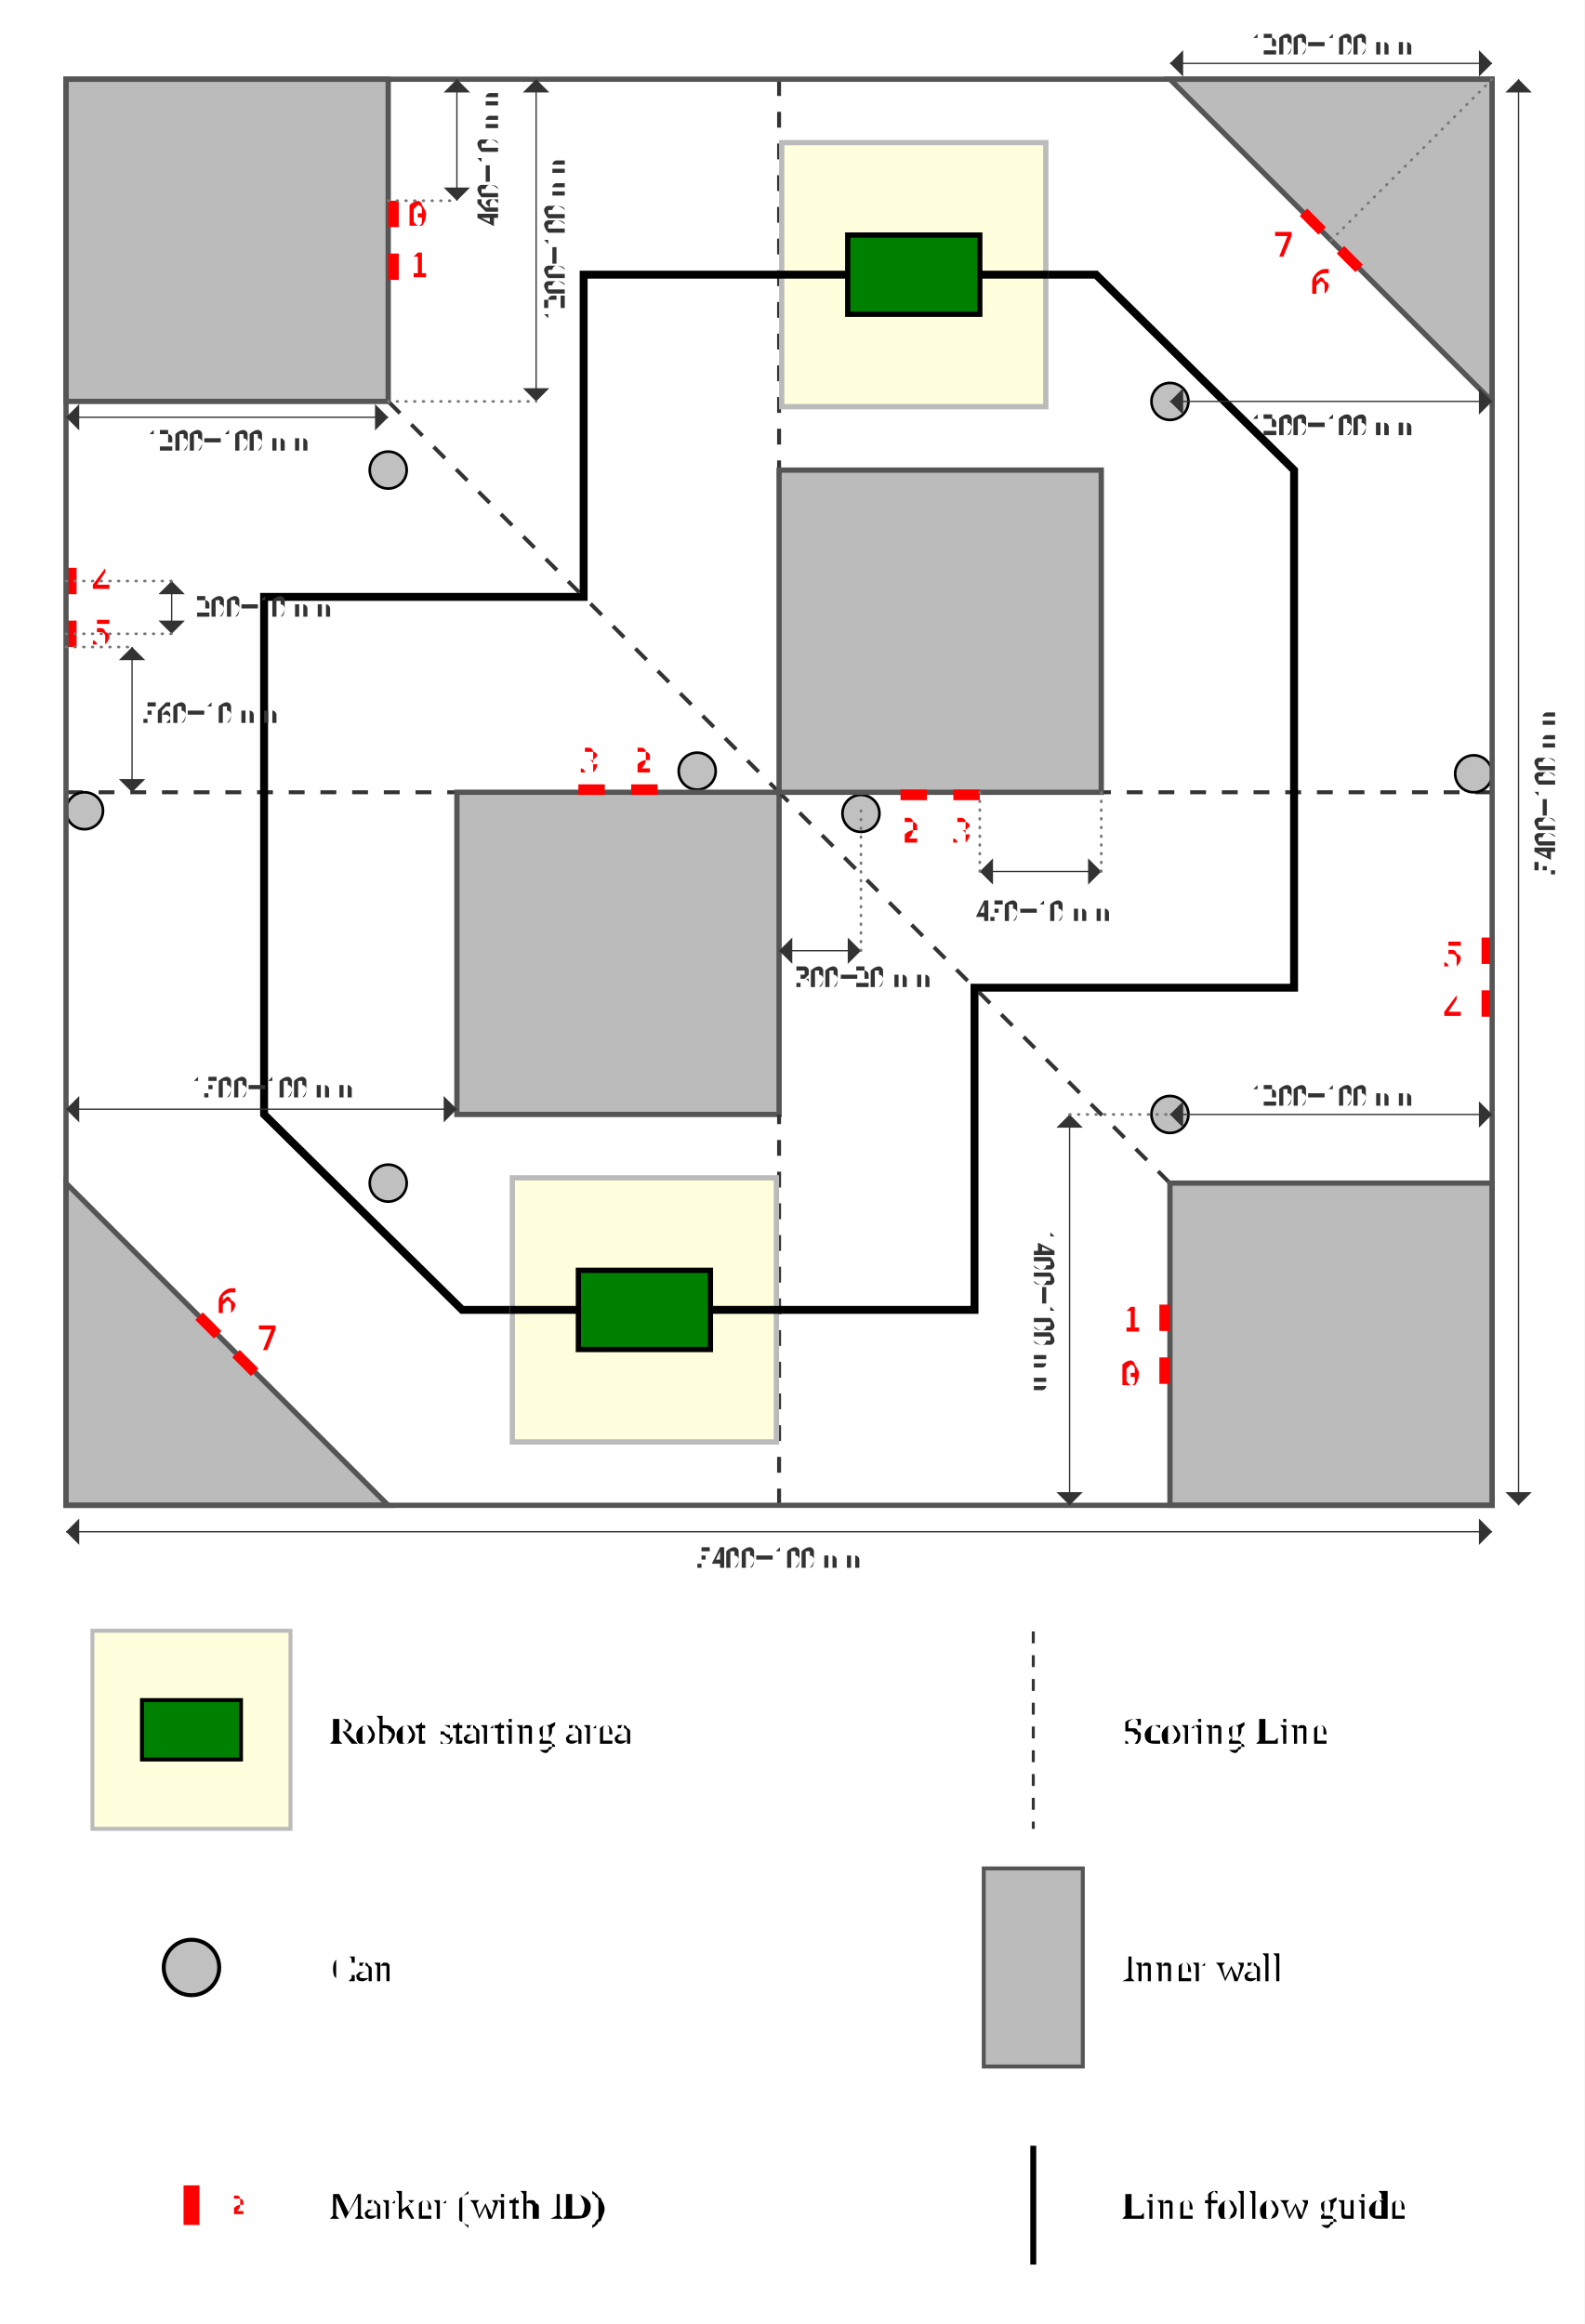
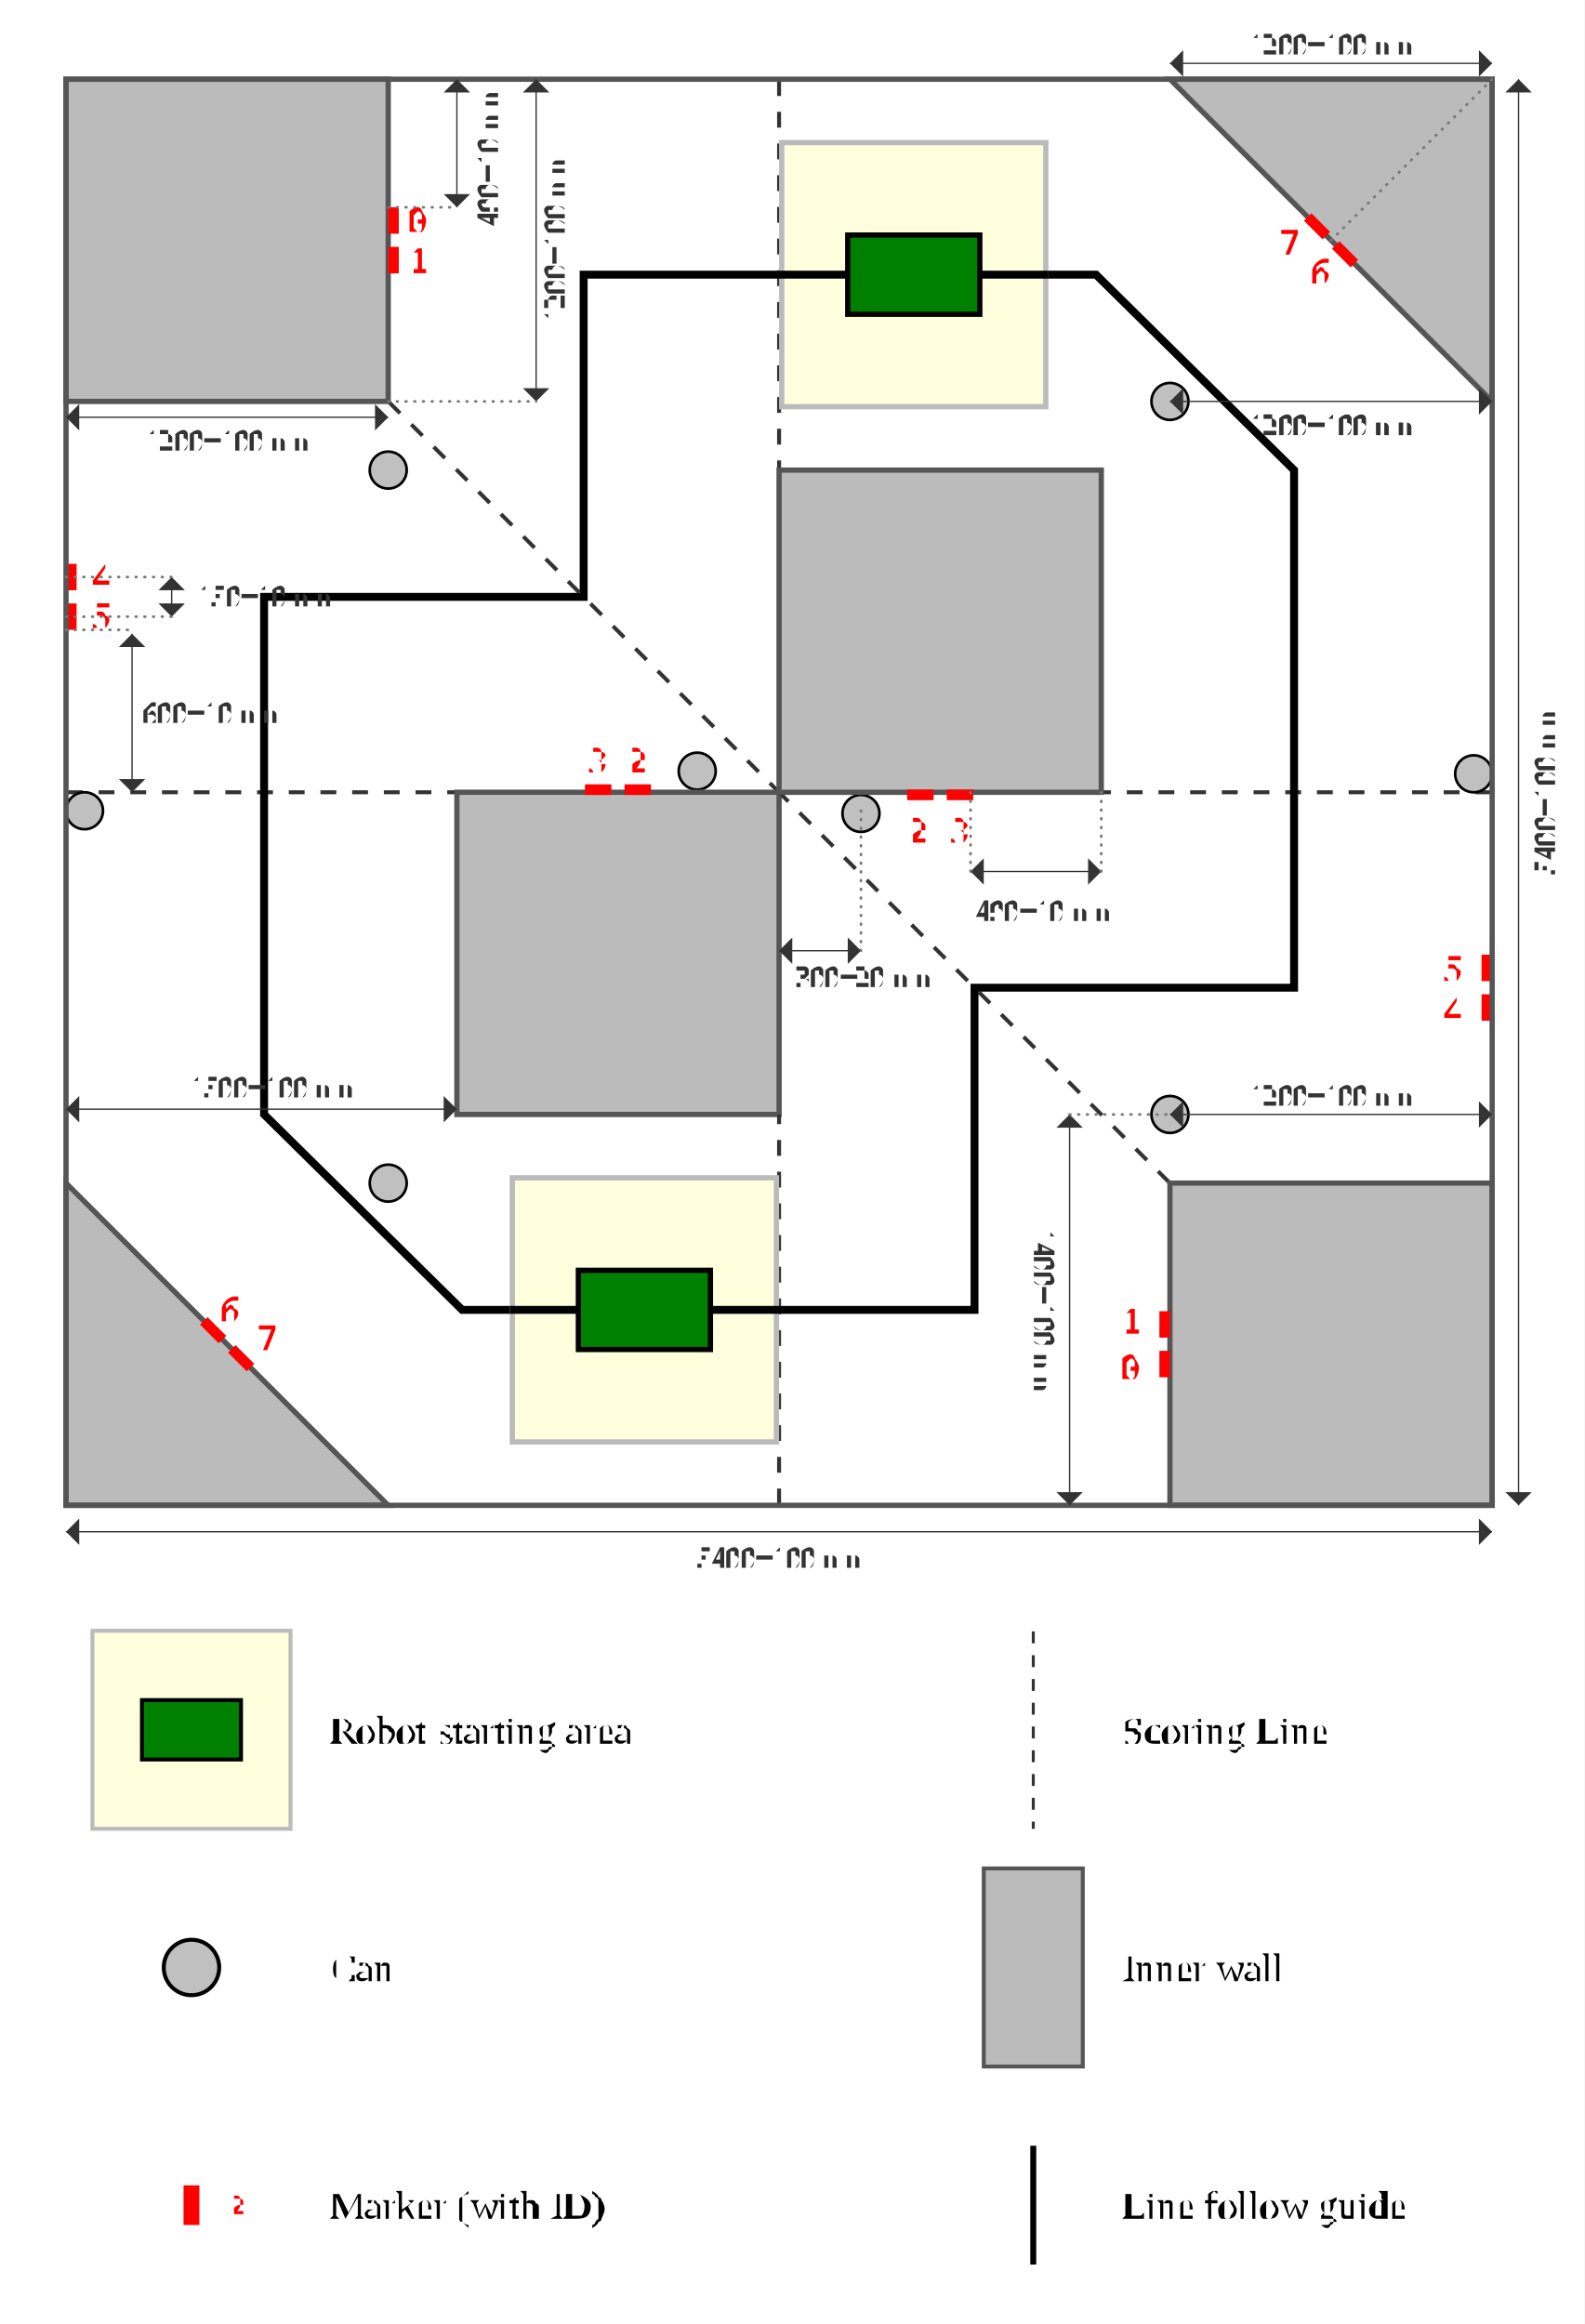
<svg xmlns="http://www.w3.org/2000/svg" xmlns:xlink="http://www.w3.org/1999/xlink" version="1.1" baseProfile="full" width="600" height="880">
  <style type="text/css">
    
      .arena-wall {
          fill: none;
          stroke: #555;
          stroke-width: .02;
      }

      .inner-wall {
          fill: #bbb;
          stroke: #555;
          stroke-width: .02;
      }

      .line-follow-guide {
          fill: none;
          stroke: black;
          stroke-width: .03;
      }

      .arena-wall {
          fill: none;
          stroke: #555;
          stroke-width: .02;
      }

      .can {
          stroke: black;
          stroke-width: 0.01;
          fill: silver;
      }

      #robot {
          fill: green;
          stroke: black;
          stroke-width: 0.02;
      }

      .scoring-line {
          stroke: #333;
          stroke-width: 0.015;
          /*stroke-dasharray: 0.141, 0.141;*/
          stroke-dasharray: 0.06 0.06;
          stroke-dashoffset: -50%;
          fill: none;
      }

-       .marker {
+       #marker {
          stroke: red;
          stroke-width: 0.04;
      }

      .start-zone {
        stroke: #bbb;
        stroke-width: 0.02;
        fill: #ffd;
      }

      .legend-label {
        font-size: 0.2px;
        text-anchor: start;
        dominant-baseline: central;
      }

      .marker-label {
        font-size: 0.12px;
        text-anchor: central;
        dominant-baseline: central;
        fill: red;
        font-family: monospace;
      }

      /*.dimension, .dimension-guide, .marker-label {
         display: none;
      }*/
      line.dimension {
        stroke: #333;
        stroke-width: 0.005;
        marker-start: url(#dimension-arrow-head-start);
        marker-end: url(#dimension-arrow-head-end);
      }

      text.dimension {
        fill: #333;
        font-size: 0.11px;
        text-anchor: middle;
        dominant-baseline: central;
      }
      .dimension-arrow-head {
        fill: #333;
      }
      .dimension-guide {
        stroke: #777;
        stroke-width: 0.01;
        stroke-dasharray: 0.003 0.03;
        stroke-linecap: round;
        fill: none;
      }

    
  </style>
  <defs>
    <g transform="scale(0.05)" id="dimension-arrow-head">
      <path id="path218" class="dimension-arrow-head" d="M0,0 L1,1 L1,-1 L0,0" />
    </g>
    <marker markerUnits="userSpaceOnUse" refY="1" refX="0" markerHeight="2" markerWidth="1" orient="auto" id="dimension-arrow-head-start">
      <use transform="translate(0,1)" xlink:href="#dimension-arrow-head" />
    </marker>
    <marker markerUnits="userSpaceOnUse" refY="1" refX="1" markerHeight="2" markerWidth="1" orient="auto" id="dimension-arrow-head-end">
      <use transform="matrix(-1,0,0,1,1,1)" xlink:href="#dimension-arrow-head" />
    </marker>
    <circle cx="0" cy="0" r="0.07" id="can" />
    <line x1="-0.05" y1="0" x2="0.05" y2="0" id="marker" />
    <rect width="0.5" height="0.3" x="-0.25" y="-0.15" id="robot" />
+     <g id="marker-pair">
+       <use xlink:href="#marker" transform="translate(0.075)" class="marker" />
+       <use xlink:href="#marker" transform="translate(-0.075)" class="marker" />
+     </g>
    <g id="side-zone">
      <line class="scoring-line" x1="2.7" y1="0" x2="2.7" y2="1.48" />
      <line class="scoring-line" x1="0" y1="2.7" x2="1.48" y2="2.7" />
      <line class="scoring-line" x1="1.22" y1="1.22" x2="2.7" y2="2.7" />
      <rect width="1" height="1" x="2.71" y="0.24" class="start-zone" />
      <polyline points="3.72,0.74 1.96,0.74 1.96,1.96 0.75,1.96 0.75,3.92 1.5,4.66 1.68,4.66" class="line-follow-guide" />
      <g transform="translate(3.21 0.74)">
        <use xlink:href="#robot" />
      </g>
      <use xlink:href="#can" transform="translate(4.18 1.22)" class="can" />
      <use xlink:href="#can" transform="translate(1.22 1.48)" class="can" />
      <use xlink:href="#can" transform="translate(2.39 2.62)" class="can" />
      <use xlink:href="#can" transform="translate(0.07 2.77)" class="can" />
      <rect width="1.22" height="1.22" x="1.48" y="2.7" class="inner-wall" />
      <rect width="1.22" height="1.22" x="0" y="0" class="inner-wall" />
      <polygon points="5.4,0 4.18,0 5.4,1.22" class="inner-wall" />
-       <use xlink:href="#marker" transform="translate(1.24 0.51) rotate(90)" class="marker" />
-       <use xlink:href="#marker" transform="translate(1.24 0.71) rotate(90)" class="marker" />
-       <use xlink:href="#marker" transform="translate(2.19 2.69)" class="marker" />
-       <use xlink:href="#marker" transform="translate(1.99 2.69)" class="marker" />
-       <use xlink:href="#marker" transform="translate(0.02 2.1) rotate(90)" class="marker" />
-       <use xlink:href="#marker" transform="translate(0.02 1.9) rotate(90)" class="marker" />
-       <use xlink:href="#marker" transform="translate(4.861 0.681) rotate(45)" class="marker" />
-       <use xlink:href="#marker" transform="translate(4.721 0.539) rotate(45)" class="marker" />
+       <use xlink:href="#marker-pair" transform="translate(1.24 0.61) rotate(90)" />
+       <use xlink:href="#marker-pair" transform="translate(2.09 2.69)" />
+       <use xlink:href="#marker-pair" transform="translate(0.02 1.96) rotate(90)" />
+       <use xlink:href="#marker-pair" transform="translate(4.79 0.61) rotate(45)" />
    </g>
  </defs>
  <rect width="100%" height="100%" fill="white" />
  <g id="arena" transform="translate(25 30) scale(100)">
    <use xlink:href="#side-zone" />
    <use xlink:href="#side-zone" transform="rotate(180 2.7 2.7)" />
    <rect width="5.4" height="5.4" x="0" y="0" class="arena-wall" />
-     <text class="marker-label" y="0.51" x="1.3">0</text>
-     <text class="marker-label" y="0.71" x="1.3">1</text>
-     <text class="marker-label" y="4.9" x="4">0</text>
-     <text class="marker-label" y="4.7" x="4">1</text>
-     <text class="marker-label" y="2.58" x="2.15">2</text>
-     <text class="marker-label" y="2.58" x="1.95">3</text>
-     <text class="marker-label" y="2.85" x="3.16">2</text>
-     <text class="marker-label" y="2.85" x="3.36">3</text>
-     <text class="marker-label" y="1.9" x="0.1">4</text>
-     <text class="marker-label" y="2.1" x="0.1">5</text>
-     <text class="marker-label" y="3.52" x="5.22">4</text>
-     <text class="marker-label" y="3.32" x="5.22">5</text>
-     <text class="marker-label" y="4.63" x="0.58">6</text>
+     <text class="marker-label" y="0.54" x="1.3">0</text>
+     <text class="marker-label" y="0.69" x="1.3">1</text>
+     <text class="marker-label" y="4.88" x="4">0</text>
+     <text class="marker-label" y="4.71" x="4">1</text>
+     <text class="marker-label" y="2.58" x="2.13">2</text>
+     <text class="marker-label" y="2.58" x="1.98">3</text>
+     <text class="marker-label" y="2.85" x="3.19">2</text>
+     <text class="marker-label" y="2.85" x="3.35">3</text>
+     <text class="marker-label" y="1.89" x="0.1">4</text>
+     <text class="marker-label" y="2.04" x="0.1">5</text>
+     <text class="marker-label" y="3.53" x="5.22">4</text>
+     <text class="marker-label" y="3.37" x="5.22">5</text>
+     <text class="marker-label" y="4.66" x="0.59">6</text>
    <text class="marker-label" y="4.77" x="0.73">7</text>
-     <text class="marker-label" y="0.77" x="4.72">6</text>
-     <text class="marker-label" y="0.63" x="4.58">7</text>
+     <text class="marker-label" y="0.73" x="4.72">6</text>
+     <text class="marker-label" y="0.62" x="4.6">7</text>
    <line x1="0" y1="1.28" x2="1.22" y2="1.28" class="dimension" />
    <text class="dimension" y="1.37" x="0.61">1200±100mm</text>
    <line x1="1.78" y1="0" x2="1.78" y2="1.22" class="dimension" />
    <line x1="1.22" y1="1.22" x2="1.78" y2="1.22" class="dimension-guide" />
    <text class="dimension" transform="rotate(-90, 1.85 0.61)" y="0.61" x="1.85">1200±100mm</text>
-     <line x1="1.48" y1="0" x2="1.48" y2="0.46" class="dimension" />
-     <line x1="1.22" y1="0.46" x2="1.48" y2="0.46" class="dimension-guide" />
-     <text class="dimension" transform="rotate(-90, 1.6 0.3)" y="0.3" x="1.6">460±10mm</text>
+     <line x1="1.48" y1="0" x2="1.48" y2="0.485" class="dimension" />
+     <line x1="1.22" y1="0.485" x2="1.48" y2="0.485" class="dimension-guide" />
+     <text class="dimension" transform="rotate(-90, 1.6 0.3)" y="0.3" x="1.6">490±10mm</text>
    <line x1="0" y1="3.9" x2="1.48" y2="3.9" class="dimension" />
    <text class="dimension" y="3.82" x="0.78">1500±100mm</text>
    <line x1="4.18" y1="-0.06" x2="5.4" y2="-0.06" class="dimension" />
    <text class="dimension" y="-0.13" x="4.79">1200±100mm</text>
    <line x1="4.18" y1="3.92" x2="5.4" y2="3.92" class="dimension" />
    <text class="dimension" y="3.85" x="4.79">1200±100mm</text>
    <line x1="3.8" y1="5.4" x2="3.8" y2="3.92" class="dimension" />
    <line x1="3.8" y1="3.92" x2="4.18" y2="3.92" class="dimension-guide" />
    <text class="dimension" transform="rotate(90, 3.7 4.66)" y="4.66" x="3.7">1400±100mm</text>
    <line x1="2.7" y1="3.3" x2="3.01" y2="3.3" class="dimension" />
    <line x1="3.01" y1="3.3" x2="3.01" y2="2.77" class="dimension-guide" />
    <text class="dimension" y="3.4" x="3.02">300±20mm</text>
-     <line x1="3.46" y1="3" x2="3.92" y2="3" class="dimension" />
-     <line x1="3.46" y1="3" x2="3.46" y2="2.7" class="dimension-guide" />
+     <line x1="3.425" y1="3" x2="3.92" y2="3" class="dimension" />
+     <line x1="3.425" y1="3" x2="3.425" y2="2.7" class="dimension-guide" />
    <line x1="3.92" y1="3" x2="3.92" y2="2.7" class="dimension-guide" />
-     <text class="dimension" y="3.15" x="3.7">450±10mm</text>
-     <line x1="0.4" y1="1.9" x2="0.4" y2="2.1" class="dimension" />
-     <line x1="0" y1="1.9" x2="0.4" y2="1.9" class="dimension-guide" />
-     <line x1="0" y1="2.1" x2="0.4" y2="2.1" class="dimension-guide" />
-     <text class="dimension" y="2" x="0.75">200±10mm</text>
-     <line x1="0.25" y1="2.15" x2="0.25" y2="2.7" class="dimension" />
-     <line x1="0" y1="2.15" x2="0.25" y2="2.15" class="dimension-guide" />
-     <text class="dimension" y="2.4" x="0.55">560±10mm</text>
+     <text class="dimension" y="3.15" x="3.7">490±10mm</text>
+     <line x1="0.4" y1="1.885" x2="0.4" y2="2.035" class="dimension" />
+     <line x1="0" y1="1.885" x2="0.4" y2="1.885" class="dimension-guide" />
+     <line x1="0" y1="2.035" x2="0.4" y2="2.035" class="dimension-guide" />
+     <text class="dimension" y="1.96" x="0.75">150±10mm</text>
+     <line x1="0.25" y1="2.1" x2="0.25" y2="2.7" class="dimension" />
+     <line x1="0" y1="2.085" x2="0.25" y2="2.085" class="dimension-guide" />
+     <text class="dimension" y="2.4" x="0.55">600±10mm</text>
    <line x1="4.79" y1="0.61" x2="5.4" y2="0" class="dimension-guide" />
    <text class="dimension" y="1.31" x="4.79">1200±100mm</text>
    <line x1="4.18" y1="1.22" x2="5.4" y2="1.22" class="dimension" />
    <text class="dimension" y="1.31" x="4.79">1200±100mm</text>
    <line x1="0" y1="5.5" x2="5.4" y2="5.5" class="dimension" />
    <text class="dimension" y="5.6" x="2.7">5400±100mm</text>
    <line x1="5.5" y1="0" x2="5.5" y2="5.4" class="dimension" />
    <text class="dimension" transform="rotate(-90, 5.6 2.7)" y="2.7" x="5.6">5400±100mm</text>
  </g>
  <g id="legend" transform="translate(35 580) scale(75)">
    <rect width="1" height="1" x="0" y="0.5" class="start-zone" />
    <use x="0.5" y="1" xlink:href="#robot" />
    <text class="legend-label" y="1" x="1.2">Robot starting area</text>
    <use xlink:href="#can" transform="translate(0.5 2.2) scale(2)" class="can" />
    <text class="legend-label" y="2.2" x="1.2">Can</text>
    <use xlink:href="#marker" transform="translate(0.5 3.4) scale(2) rotate(90)" class="marker" />
    <text class="marker-label" y="3.4" x="0.7">2</text>
    <text class="legend-label" y="3.4" x="1.2">Marker (with ID)</text>
    <line class="scoring-line" x1="4.75" y1="0.5" x2="4.75" y2="1.5" />
    <text class="legend-label" y="1" x="5.2">Scoring Line</text>
    <rect width="0.5" height="1" x="4.5" y="1.7" class="inner-wall" />
    <text class="legend-label" y="2.2" x="5.2">Inner wall</text>
    <line class="line-follow-guide" x1="4.75" y1="3.1" x2="4.75" y2="3.7" />
    <text class="legend-label" y="3.4" x="5.2">Line follow guide</text>
  </g>
</svg>
